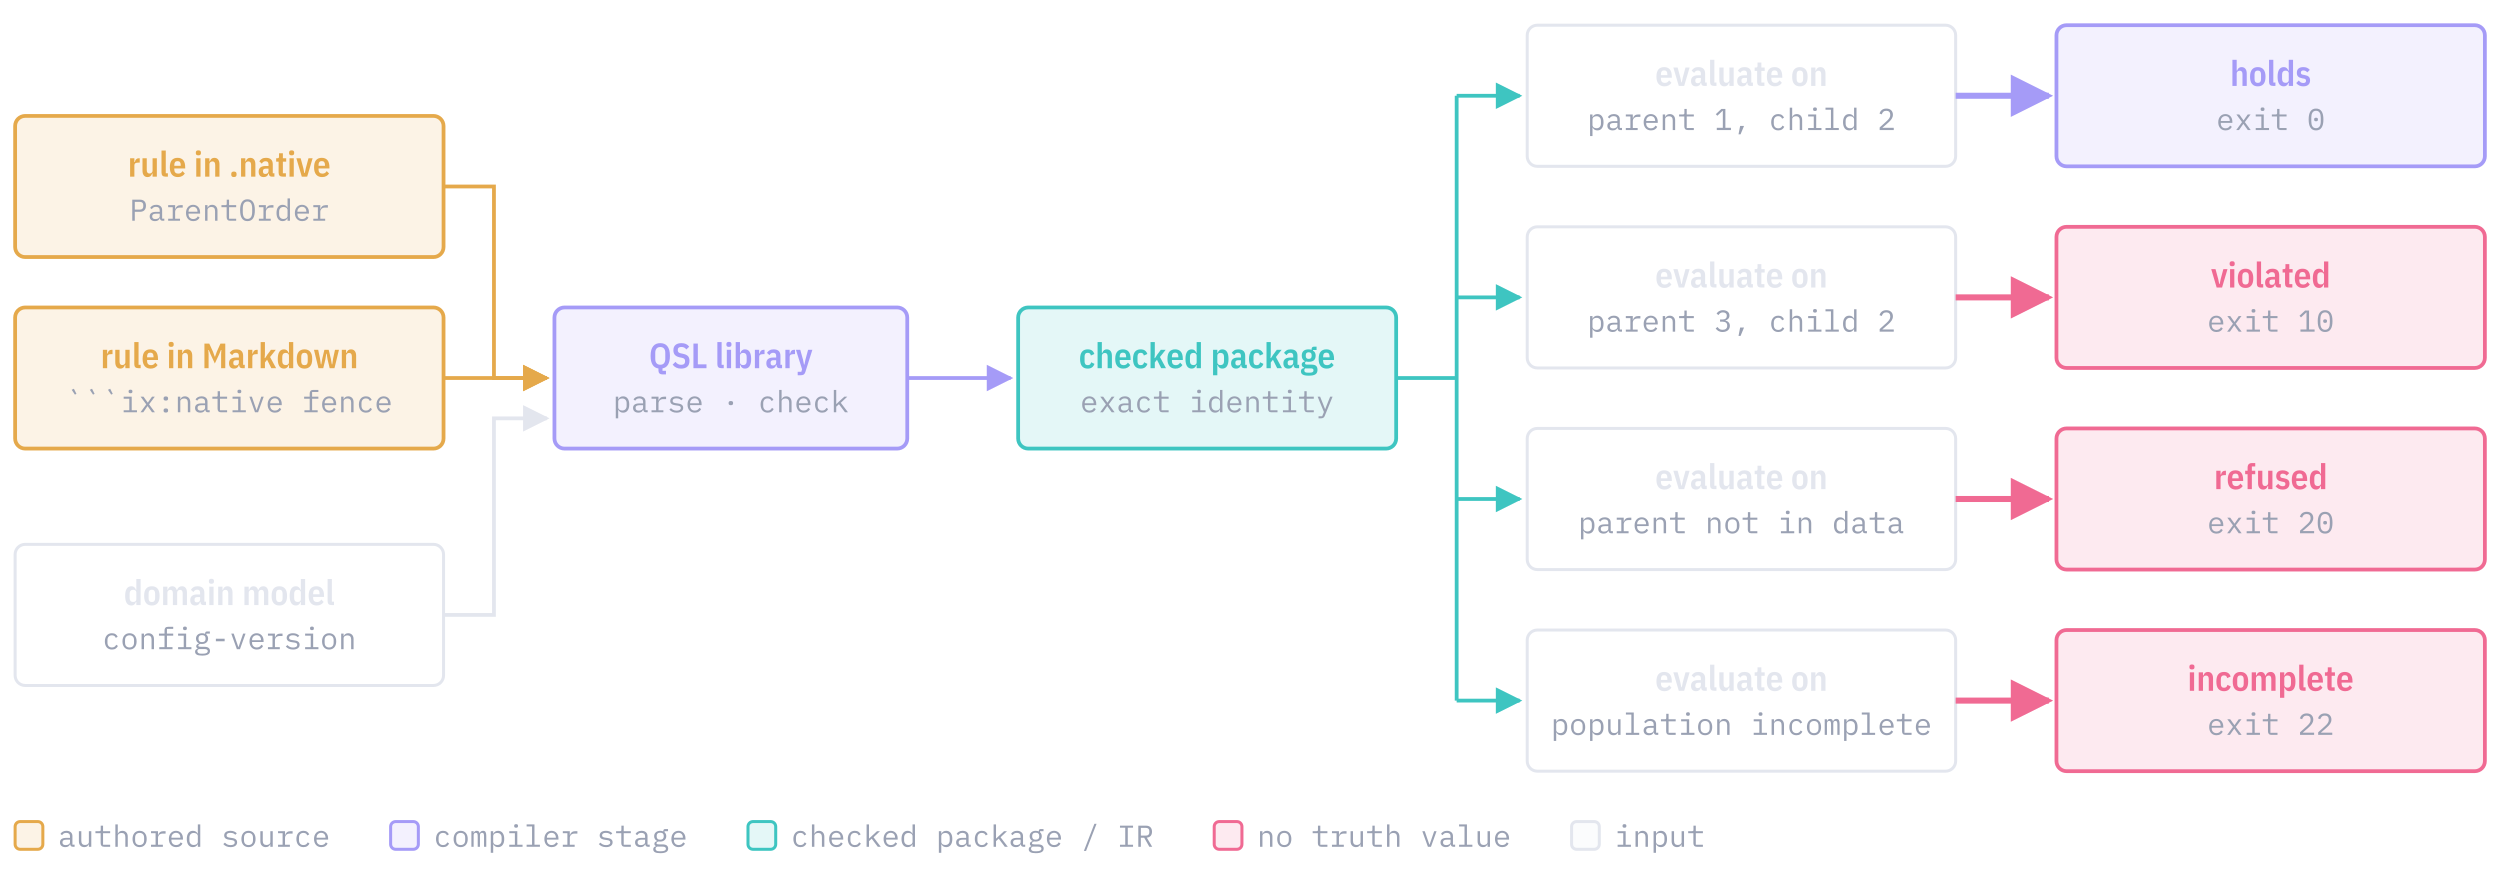
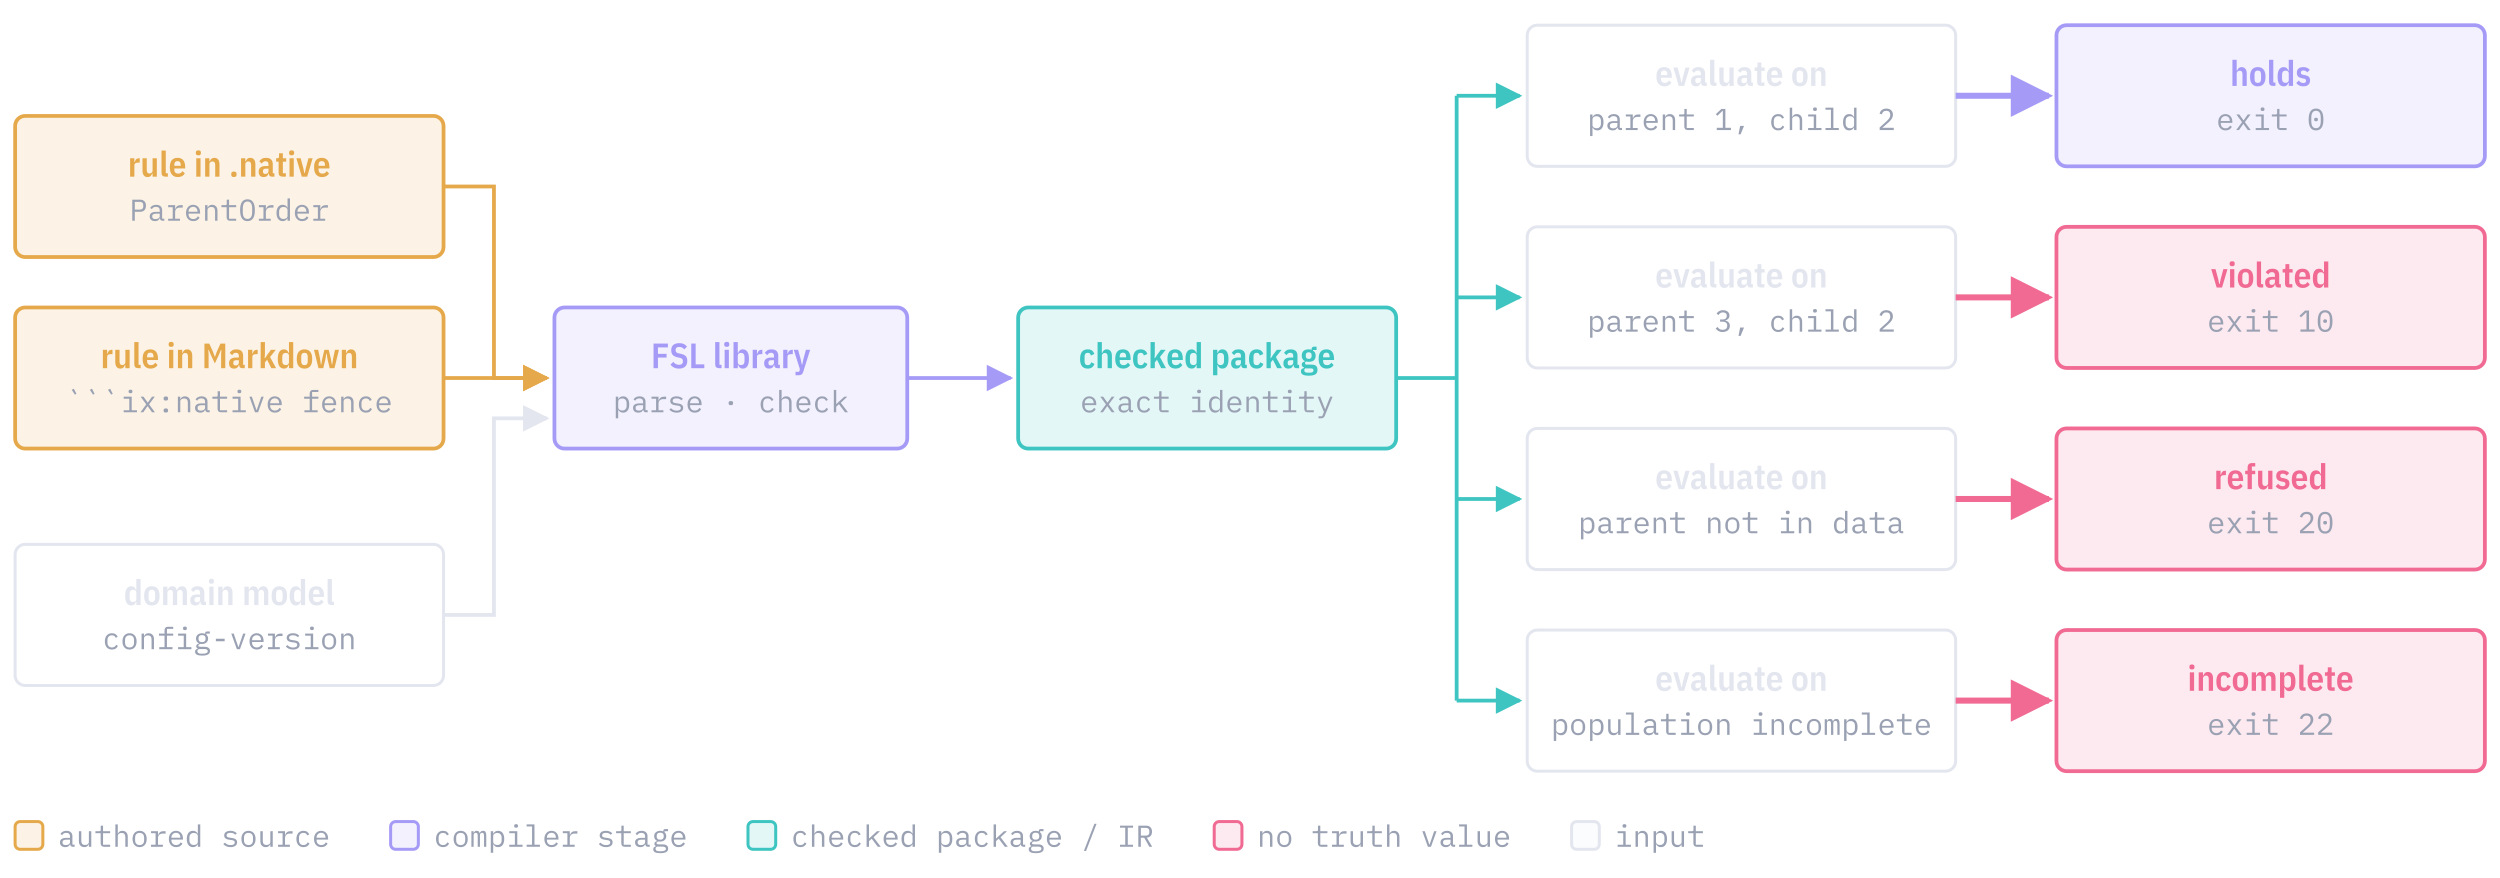
- <svg xmlns="http://www.w3.org/2000/svg" width="992" height="348" viewBox="-6 -6 992 348" role="img" aria-label="A rule written in QSL, either in a .native file or in a fenced block inside a Markdown spec, is compiled against a domain model into a checked package, then evaluated against data. The result is one of: holds, violated, refused, unsupported or incomplete.">
+ <svg xmlns="http://www.w3.org/2000/svg" width="992" height="348" viewBox="-6 -6 992 348" role="img" aria-label="A rule written in FSL, either in a .native file or in a fenced block inside a Markdown spec, is compiled against a domain model into a checked package, then evaluated against data. The result is one of: holds, violated, refused, unsupported or incomplete.">
  <defs>
    <path id="mono_I" d="M84 0V67H258V631H84V698H516V631H342V67H516V0Z" />
    <path id="mono_O" d="M300 -12Q236 -12 190 12Q144 37 114 83Q84 129 70 196Q56 263 56 349Q56 434 70 502Q84 569 114 615Q144 661 190 686Q236 710 300 710Q364 710 410 686Q456 661 486 615Q516 569 530 502Q544 434 544 349Q544 263 530 196Q516 129 486 83Q456 37 410 12Q364 -12 300 -12ZM300 61Q342 61 371 78Q400 94 419 124Q438 154 446 196Q455 239 455 292V406Q455 458 446 501Q438 544 419 574Q400 604 371 620Q342 637 300 637Q258 637 229 620Q200 604 181 574Q162 544 154 501Q145 458 145 406V292Q145 239 154 196Q162 154 181 124Q200 94 229 78Q258 61 300 61Z" />
    <path id="mono_P" d="M90 0V698H344Q441 698 492 645Q543 592 543 497Q543 402 492 349Q441 296 344 296H174V0ZM174 369H342Q395 369 424 396Q454 422 454 471V523Q454 572 424 598Q395 625 342 625H174Z" />
    <path id="mono_R" d="M174 0H90V698H344Q441 698 492 645Q543 592 543 497Q543 412 499 361Q455 310 371 302L549 0H455L285 298H174ZM342 369Q395 369 424 396Q454 422 454 471V523Q454 572 424 598Q395 625 342 625H174V369Z" />
    <path id="mono_a" d="M495 0Q448 0 428 24Q408 48 403 84H398Q381 39 344 14Q306 -12 243 -12Q162 -12 114 30Q66 72 66 145Q66 217 118 256Q171 295 288 295H398V346Q398 403 366 432Q334 460 275 460Q223 460 190 440Q157 419 137 384L83 424Q93 444 110 463Q127 482 152 496Q177 511 209 520Q241 528 280 528Q371 528 424 482Q478 436 478 354V70H550V0ZM257 55Q288 55 314 62Q339 70 358 82Q377 95 388 112Q398 130 398 150V235H288Q216 235 183 215Q150 195 150 157V136Q150 96 178 76Q207 55 257 55Z" />
    <path id="mono_c" d="M318 -12Q262 -12 218 8Q175 27 145 62Q115 97 100 147Q84 197 84 258Q84 319 100 369Q116 419 146 454Q176 490 219 509Q262 528 317 528Q392 528 439 495Q486 462 508 409L444 375Q430 415 398 437Q365 459 317 459Q282 459 254 448Q227 436 208 415Q189 394 180 365Q170 336 170 302V214Q170 180 180 151Q189 122 208 101Q227 80 255 68Q283 57 319 57Q371 57 405 81Q439 105 459 147L516 108Q493 56 444 22Q396 -12 318 -12Z" />
    <path id="mono_colon" d="M300 -9Q259 -9 242 8Q226 25 226 51V69Q226 95 242 112Q259 129 300 129Q341 129 358 112Q374 95 374 69V51Q374 25 358 8Q341 -9 300 -9ZM300 387Q259 387 242 404Q226 421 226 447V465Q226 491 242 508Q259 525 300 525Q341 525 358 508Q374 491 374 465V447Q374 421 358 404Q341 387 300 387Z" />
    <path id="mono_comma" d="M257 136H386L271 -141H204Z" />
    <path id="mono_d" d="M425 84H421Q371 -12 262 -12Q167 -12 114 59Q60 130 60 258Q60 386 114 457Q167 528 262 528Q371 528 421 432H425V740H505V0H425ZM293 59Q320 59 344 66Q368 73 386 86Q404 100 414 120Q425 139 425 165V351Q425 377 414 396Q404 416 386 430Q368 443 344 450Q320 457 293 457Q223 457 184 414Q146 372 146 302V214Q146 144 184 102Q223 59 293 59Z" />
    <path id="mono_e" d="M309 -12Q253 -12 208 7Q164 26 132 62Q101 97 84 146Q67 196 67 257Q67 319 84 369Q102 419 133 454Q164 490 208 509Q251 528 304 528Q356 528 398 509Q441 490 471 456Q501 423 517 377Q533 331 533 276V238H151V214Q151 180 162 151Q173 122 194 101Q214 80 244 68Q273 57 309 57Q361 57 399 81Q437 105 457 147L516 107Q493 55 440 22Q386 -12 309 -12ZM304 462Q271 462 243 450Q215 438 194 417Q174 396 162 368Q151 339 151 305V298H447V309Q447 343 436 371Q426 399 408 420Q389 440 362 451Q336 462 304 462Z" />
    <path id="mono_f" d="M83 68H257V448H73V516H257V622Q257 674 284 707Q312 740 371 740H544V672H337V516H544V448H337V68H521V0H83Z" />
    <path id="mono_g" d="M561 -59Q561 -137 496 -174Q431 -212 301 -212Q176 -212 122 -179Q67 -146 67 -84Q67 -42 89 -19Q111 4 151 15V27Q129 38 117 55Q105 72 105 98Q105 138 132 158Q158 178 198 188V192Q150 213 124 254Q97 295 97 350Q97 389 111 422Q125 455 152 478Q178 502 215 515Q252 528 297 528Q355 528 399 507V516Q399 546 413 566Q427 586 461 586H556V516H440V481Q468 457 483 424Q498 391 498 350Q498 311 484 278Q469 245 443 222Q417 198 380 185Q342 172 297 172Q284 172 272 173Q260 174 248 176Q236 174 223 170Q210 165 199 158Q188 150 181 140Q174 130 174 117Q174 94 197 86Q220 79 257 79H371Q471 79 516 42Q561 4 561 -59ZM486 -63Q486 -32 461 -14Q436 5 374 5H195Q143 -16 143 -65Q143 -99 170 -124Q197 -148 260 -148H338Q408 -148 447 -126Q486 -105 486 -63ZM297 234Q357 234 386 262Q414 290 414 336V365Q414 411 386 438Q357 466 297 466Q237 466 209 438Q181 411 181 365V336Q181 290 209 262Q237 234 297 234Z" />
    <path id="mono_grave" d="M187 744 260 779 345 609 293 585Z" />
    <path id="mono_h" d="M98 740H178V432H182Q190 451 202 468Q214 486 232 499Q249 512 273 520Q297 528 329 528Q410 528 459 476Q508 425 508 331V0H428V317Q428 388 397 422Q366 457 306 457Q282 457 259 451Q236 445 218 433Q200 421 189 402Q178 383 178 358V0H98Z" />
    <path id="mono_hyphen" d="M155 262V346H445V262Z" />
    <path id="mono_i" d="M332 630Q297 630 283 644Q269 659 269 681V697Q269 719 283 734Q297 748 332 748Q367 748 381 734Q395 719 395 697V681Q395 659 381 644Q367 630 332 630ZM106 68H292V448H106V516H372V68H546V0H106Z" />
    <path id="mono_k" d="M105 740H185V273H189L279 358L451 516H549L335 314L574 0H475L274 268L185 187V0H105Z" />
    <path id="mono_l" d="M80 68H260V672H80V740H340V68H520V0H80Z" />
    <path id="mono_m" d="M54 0V516H128V456H132Q144 486 166 507Q188 528 231 528Q276 528 298 506Q320 483 325 447H328Q342 482 368 505Q394 528 440 528Q503 528 524 484Q546 440 546 358V0H472V345Q472 411 458 436Q445 462 409 462Q377 462 357 442Q337 421 337 379V0H263V345Q263 411 250 436Q236 462 201 462Q169 462 148 442Q128 421 128 379V0Z" />
    <path id="mono_n" d="M98 0V516H178V432H182Q190 451 202 468Q214 486 232 499Q249 512 273 520Q297 528 329 528Q410 528 459 476Q508 425 508 331V0H428V317Q428 388 397 422Q366 457 306 457Q282 457 259 451Q236 445 218 433Q200 421 189 402Q178 383 178 358V0Z" />
    <path id="mono_o" d="M300 -12Q246 -12 202 7Q159 26 128 62Q98 97 82 146Q66 196 66 258Q66 319 82 369Q98 419 128 454Q159 490 202 509Q246 528 300 528Q354 528 398 509Q441 490 472 454Q502 419 518 369Q534 319 534 258Q534 196 518 146Q502 97 472 62Q441 26 398 7Q354 -12 300 -12ZM300 57Q367 57 408 97Q449 137 449 221V295Q449 379 408 419Q367 459 300 459Q233 459 192 419Q151 379 151 295V221Q151 137 192 97Q233 57 300 57Z" />
    <path id="mono_one" d="M85 0V73H285V636H278L102 472L53 525L238 698H369V73H553V0Z" />
    <path id="mono_p" d="M95 516H175V432H179Q229 528 338 528Q433 528 486 457Q540 386 540 258Q540 130 486 59Q433 -12 338 -12Q229 -12 179 84H175V-200H95ZM307 59Q377 59 416 102Q454 144 454 214V302Q454 372 416 414Q377 457 307 457Q280 457 256 450Q232 443 214 430Q196 416 186 396Q175 377 175 351V165Q175 139 186 120Q196 100 214 86Q232 73 256 66Q280 59 307 59Z" />
    <path id="mono_periodcentered" d="M300 235Q259 235 242 252Q226 269 226 295V313Q226 339 242 356Q259 373 300 373Q341 373 358 356Q374 339 374 313V295Q374 269 358 252Q341 235 300 235Z" />
    <path id="mono_r" d="M77 68H228V448H77V516H308V386H313Q329 447 374 482Q418 516 487 516H559V436H462Q393 436 350 396Q308 356 308 291V68H469V0H77Z" />
    <path id="mono_s" d="M306 -12Q225 -12 166 16Q108 43 67 89L121 136Q158 97 202 76Q246 55 308 55Q368 55 406 76Q445 98 445 144Q445 164 438 178Q430 191 417 199Q404 207 388 212Q372 216 354 219L273 231Q246 235 214 242Q183 249 157 264Q131 280 114 306Q96 332 96 374Q96 413 112 442Q127 470 155 490Q183 509 221 518Q259 528 304 528Q374 528 426 506Q477 484 514 445L462 396Q453 407 440 418Q426 430 406 440Q387 449 361 455Q335 461 301 461Q240 461 208 440Q175 419 175 379Q175 359 182 346Q190 332 203 324Q216 316 232 312Q249 307 266 304L347 292Q375 288 406 281Q437 274 463 258Q489 243 506 217Q524 191 524 149Q524 72 464 30Q405 -12 306 -12Z" />
    <path id="mono_slash" d="M90 -138 438 760H510L162 -138Z" />
    <path id="mono_t" d="M325 0Q266 0 238 33Q211 66 211 118V448H39V516H167Q193 516 204 526Q214 537 214 563V698H291V516H526V448H291V68H526V0Z" />
    <path id="mono_three" d="M270 402Q343 402 380 434Q416 467 416 518V525Q416 581 380 609Q345 637 288 637Q232 637 198 612Q163 588 141 548L78 596Q91 617 110 638Q129 658 154 674Q180 690 214 700Q247 710 290 710Q335 710 374 698Q413 687 442 664Q471 642 488 609Q504 576 504 534Q504 500 494 473Q483 446 464 426Q446 406 421 392Q396 378 368 371V367Q397 361 424 348Q451 334 472 312Q493 291 506 260Q518 230 518 191Q518 146 500 108Q483 71 452 44Q420 18 376 3Q331 -12 277 -12Q231 -12 196 -2Q160 8 132 25Q105 42 84 63Q64 84 48 107L111 155Q125 134 140 117Q155 100 174 88Q194 75 219 68Q244 61 277 61Q351 61 390 95Q430 129 430 192V200Q430 262 392 296Q353 330 276 330H193V402Z" />
    <path id="mono_two" d="M537 0H71V86L304 296Q355 342 388 390Q421 439 421 493V505Q421 568 388 602Q355 637 290 637Q226 637 192 604Q157 572 140 518L65 546Q75 577 92 606Q110 636 137 659Q164 682 202 696Q241 710 292 710Q344 710 384 695Q425 680 452 653Q480 626 494 589Q509 552 509 508Q509 468 498 433Q486 398 466 366Q445 334 416 304Q388 273 353 243L158 73H537Z" />
    <path id="mono_u" d="M422 84H418Q410 65 398 48Q386 30 368 17Q351 4 327 -4Q303 -12 271 -12Q190 -12 141 40Q92 91 92 185V516H172V199Q172 128 203 94Q234 59 294 59Q318 59 341 65Q364 71 382 83Q400 95 411 114Q422 132 422 158V516H502V0H422Z" />
    <path id="mono_v" d="M249 0 64 516H145L219 300L299 67H303L383 300L457 516H536L351 0Z" />
    <path id="mono_x" d="M61 0 253 262 66 516H162L240 407L302 321H306L366 407L443 516H535L346 263L540 0H444L357 121L298 203H294L237 121L153 0Z" />
    <path id="mono_y" d="M467 516H547L291 -113Q282 -135 271 -152Q260 -168 245 -178Q230 -189 209 -194Q188 -200 159 -200H83V-132H203L261 10L53 516H135L222 300L299 104H303L380 300Z" />
    <path id="mono_zero" d="M300 -12Q236 -12 190 12Q144 37 114 83Q84 129 70 196Q56 263 56 349Q56 434 70 502Q84 569 114 615Q144 661 190 686Q236 710 300 710Q364 710 410 686Q456 661 486 615Q516 569 530 502Q544 434 544 349Q544 263 530 196Q516 129 486 83Q456 37 410 12Q364 -12 300 -12ZM300 61Q342 61 372 78Q402 94 420 124Q439 154 448 196Q457 239 457 292V406Q457 458 448 501Q439 544 420 574Q402 604 372 620Q342 637 300 637Q258 637 228 620Q198 604 180 574Q161 544 152 501Q143 458 143 406V292Q143 239 152 196Q161 154 180 124Q198 94 228 78Q258 61 300 61ZM300 290Q265 290 252 304Q238 318 238 338V360Q238 380 252 394Q265 408 300 408Q335 408 348 394Q362 380 362 360V338Q362 318 348 304Q335 290 300 290Z" />
+     <path id="title_F" d="M73 0V698H481V589H198V407H443V301H198V0Z" />
    <path id="title_L" d="M73 0V698H198V109H443V0Z" />
    <path id="title_M" d="M546 398 554 516H540L494 402L368 133L243 402L197 515H183L191 398V0H73V698H210L314 471L365 328H374L425 471L527 698H664V0H546Z" />
-     <path id="title_Q" d="M482 -176H390Q324 -176 296 -146Q269 -116 269 -59V-8Q218 -1 176 24Q135 48 106 92Q78 135 62 199Q47 263 47 349Q47 445 66 514Q86 582 122 626Q157 669 208 690Q258 710 321 710Q384 710 434 690Q485 669 520 626Q556 582 576 514Q595 445 595 349Q595 265 580 203Q566 141 539 98Q512 54 472 28Q433 3 384 -6V-73H482ZM321 98Q389 98 426 140Q463 183 463 262V436Q463 515 426 558Q389 600 321 600Q253 600 216 558Q179 515 179 436V262Q179 183 216 140Q253 98 321 98Z" />
    <path id="title_S" d="M269 -12Q191 -12 132 16Q72 45 29 101L111 180Q141 139 181 118Q221 96 271 96Q383 96 383 198Q383 240 363 262Q343 284 297 294L236 306Q141 326 96 374Q51 422 51 508Q51 608 110 659Q170 710 280 710Q355 710 408 686Q462 661 500 609L418 532Q392 567 359 584Q326 602 278 602Q225 602 200 581Q175 560 175 513Q175 474 194 453Q214 432 258 422L319 409Q370 398 406 382Q441 366 464 342Q486 318 496 286Q507 253 507 209Q507 101 446 44Q384 -12 269 -12Z" />
    <path id="title_a" d="M406 0Q325 0 321 89H309Q299 41 264 14Q229 -12 177 -12Q105 -12 69 28Q33 68 33 140Q33 222 84 262Q135 302 231 302H312V347Q312 393 292 415Q273 437 228 437Q191 437 166 420Q141 402 122 370L51 434Q80 479 124 506Q169 534 238 534Q433 534 433 350V97H479V0ZM223 77Q260 77 286 98Q312 120 312 158V227H239Q155 227 155 162V140Q155 107 173 92Q191 77 223 77Z" />
    <path id="title_b" d="M66 740H187V436H201Q212 480 246 507Q279 534 324 534Q416 534 460 464Q504 395 504 261Q504 127 460 58Q416 -12 324 -12Q279 -12 246 15Q212 42 201 86H187V0H66ZM278 88Q325 88 351 117Q377 146 377 199V323Q377 376 351 405Q325 434 278 434Q237 434 212 414Q187 393 187 356V166Q187 129 212 108Q237 88 278 88Z" />
    <path id="title_c" d="M251 -12Q145 -12 90 54Q34 120 34 261Q34 402 90 468Q145 534 251 534Q328 534 374 499Q419 464 439 403L340 359Q332 397 312 416Q291 436 251 436Q161 436 161 328V194Q161 86 251 86Q293 86 315 106Q337 126 348 168L442 123Q396 -12 251 -12Z" />
    <path id="title_d" d="M357 86H343Q332 42 298 15Q265 -12 220 -12Q128 -12 84 58Q40 127 40 261Q40 395 84 464Q128 534 220 534Q265 534 298 507Q332 480 343 436H357V740H478V0H357ZM266 88Q307 88 332 108Q357 129 357 166V356Q357 393 332 414Q307 434 266 434Q219 434 193 405Q167 376 167 323V199Q167 146 193 117Q219 88 266 88Z" />
    <path id="title_e" d="M263 -12Q212 -12 170 4Q127 21 97 54Q67 88 50 140Q34 191 34 261Q34 402 90 468Q147 534 252 534Q357 534 414 468Q470 402 470 261V232H161V198Q161 146 190 116Q219 86 270 86Q313 86 342 104Q372 123 393 158L459 89Q430 43 381 16Q332 -12 263 -12ZM252 441Q161 441 161 333V307H343V333Q343 441 252 441Z" />
    <path id="title_f" d="M91 425H22V522H91V603Q91 674 122 707Q154 740 220 740H308V643H212V522H308V425H212V0H91Z" />
    <path id="title_g" d="M493 -46Q493 -87 480 -118Q468 -149 439 -170Q410 -191 362 -202Q314 -212 244 -212Q182 -212 140 -204Q98 -195 72 -179Q46 -163 35 -140Q24 -117 24 -88Q24 -48 46 -25Q68 -2 109 4V23Q77 31 62 53Q46 75 46 107Q46 139 68 160Q90 182 132 190V203Q47 245 47 357Q47 442 95 488Q143 534 244 534Q289 534 326 520V539Q326 610 394 610H467V516H366V496Q403 478 422 442Q441 407 441 357Q441 272 394 226Q346 181 244 181Q203 181 168 189Q154 183 147 170Q140 157 140 141Q140 121 153 111Q166 101 196 101H329Q418 101 456 63Q493 25 493 -46ZM380 -60Q380 -33 362 -19Q344 -5 302 -5H141Q119 -24 119 -61Q119 -93 140 -110Q162 -127 216 -127H275Q332 -127 356 -110Q380 -94 380 -60ZM244 264Q327 264 327 346V369Q327 451 244 451Q161 451 161 369V346Q161 264 244 264Z" />
    <path id="title_h" d="M66 740H187V435H201Q232 534 326 534Q396 534 434 486Q472 439 472 351V0H351V330Q351 432 275 432Q238 432 212 410Q187 389 187 350V0H66Z" />
    <path id="title_i" d="M126 604Q88 604 71 620Q54 637 54 665V685Q54 713 71 730Q88 746 126 746Q164 746 181 730Q198 713 198 685V665Q198 637 181 620Q164 604 126 604ZM66 522H187V0H66Z" />
    <path id="title_k" d="M66 740H187V395L179 287H193L254 383L358 522H495L332 317L504 0H368L248 239L187 163V0H66Z" />
    <path id="title_l" d="M184 0Q121 0 94 28Q66 56 66 116V740H187V97H247V0Z" />
    <path id="title_m" d="M66 0V522H187V435H201Q232 534 324 534Q422 534 451 431H463Q480 484 516 509Q551 534 602 534Q668 534 705 486Q742 439 742 351V0H621V330Q621 432 548 432Q513 432 488 410Q464 389 464 350V0H343V330Q343 384 325 408Q307 432 271 432Q236 432 212 410Q187 389 187 350V0Z" />
    <path id="title_n" d="M66 0V522H187V435H201Q232 534 326 534Q396 534 434 486Q472 439 472 351V0H351V330Q351 432 275 432Q238 432 212 410Q187 389 187 350V0Z" />
    <path id="title_o" d="M253 -12Q149 -12 92 54Q34 120 34 261Q34 402 92 468Q149 534 253 534Q357 534 414 468Q472 402 472 261Q472 120 414 54Q357 -12 253 -12ZM253 86Q345 86 345 194V328Q345 436 253 436Q161 436 161 328V194Q161 86 253 86Z" />
    <path id="title_p" d="M66 522H187V436H201Q212 480 246 507Q279 534 324 534Q416 534 460 464Q504 395 504 261Q504 127 460 58Q416 -12 324 -12Q279 -12 246 15Q212 42 201 86H187V-200H66ZM278 88Q325 88 351 117Q377 146 377 199V323Q377 376 351 405Q325 434 278 434Q237 434 212 414Q187 393 187 356V166Q187 129 212 108Q237 88 278 88Z" />
    <path id="title_period" d="M137 -11Q99 -11 80 6Q62 24 62 55V79Q62 110 80 128Q99 145 137 145Q175 145 194 128Q212 110 212 79V55Q212 24 194 6Q175 -11 137 -11Z" />
    <path id="title_r" d="M66 0V522H187V415H201Q210 467 238 494Q267 522 313 522H339V398H299Q242 398 214 380Q187 362 187 317V0Z" />
    <path id="title_s" d="M224 -12Q159 -12 110 12Q61 35 24 82L98 154Q123 119 154 101Q185 83 226 83Q302 83 302 147Q302 172 290 186Q277 201 247 206L198 215Q116 230 79 266Q42 302 42 371Q42 453 90 494Q138 534 226 534Q287 534 332 514Q376 494 409 455L338 384Q318 409 290 424Q261 439 226 439Q156 439 156 376Q156 350 170 336Q184 323 214 318L264 309Q346 294 382 258Q417 223 417 159Q417 78 367 33Q317 -12 224 -12Z" />
    <path id="title_t" d="M210 0Q147 0 119 28Q91 56 91 117V425H22V522H58Q84 522 94 534Q103 546 103 572V664H212V522H306V425H212V97H298V0Z" />
    <path id="title_u" d="M346 88H332Q302 -12 205 -12Q135 -12 98 36Q60 83 60 172V522H181V192Q181 89 257 89Q294 89 320 111Q346 133 346 172V522H467V0H346Z" />
    <path id="title_v" d="M162 0 8 522H130L205 244L234 103H248L277 244L352 522H469L315 0Z" />
    <path id="title_w" d="M16 522H135L186 278L211 110H223L253 278L311 522H433L492 278L522 110H534L559 278L612 522H724L597 0H461L400 254L377 409H364L340 254L279 0H143Z" />
    <path id="title_y" d="M353 522H474L275 -109Q258 -162 227 -181Q196 -200 140 -200H58V-103H161L182 -29L8 522H131L209 240L237 103H249L277 241Z" />
    <marker id="ah-code" viewBox="0 0 10 10" refX="9" refY="5" markerWidth="7" markerHeight="7" orient="auto-start-reverse">
      <path d="M0,0 L10,5 L0,10 z" fill="#e5a94b" />
    </marker>
    <marker id="ah-evidence" viewBox="0 0 10 10" refX="9" refY="5" markerWidth="7" markerHeight="7" orient="auto-start-reverse">
      <path d="M0,0 L10,5 L0,10 z" fill="#f06a93" />
    </marker>
    <marker id="ah-ink" viewBox="0 0 10 10" refX="9" refY="5" markerWidth="7" markerHeight="7" orient="auto-start-reverse">
      <path d="M0,0 L10,5 L0,10 z" fill="#e3e6ee" />
    </marker>
    <marker id="ah-logic" viewBox="0 0 10 10" refX="9" refY="5" markerWidth="7" markerHeight="7" orient="auto-start-reverse">
      <path d="M0,0 L10,5 L0,10 z" fill="#a59bf7" />
    </marker>
    <marker id="ah-model" viewBox="0 0 10 10" refX="9" refY="5" markerWidth="7" markerHeight="7" orient="auto-start-reverse">
      <path d="M0,0 L10,5 L0,10 z" fill="#3ec5c1" />
    </marker>
  </defs>
  <rect x="0" y="40" width="170" height="56" rx="4" stroke="#e5a94b" stroke-width="1.5" fill="#e5a94b" fill-opacity="0.14" />
  <g fill="#e5a94b" transform="translate(44.7,64.1) scale(0.014,-0.014)">
    <use href="#title_r" x="0" />
    <use href="#title_u" x="357" />
    <use href="#title_l" x="890" />
    <use href="#title_e" x="1158" />
    <use href="#title_i" x="1875" />
    <use href="#title_n" x="2127" />
    <use href="#title_period" x="2871" />
    <use href="#title_n" x="3145" />
    <use href="#title_a" x="3677" />
    <use href="#title_t" x="4184" />
    <use href="#title_i" x="4518" />
    <use href="#title_v" x="4770" />
    <use href="#title_e" x="5246" />
  </g>
  <g fill="#9aa1b3" transform="translate(45.4,81.6) scale(0.012,-0.012)">
    <use href="#mono_P" x="0" />
    <use href="#mono_a" x="600" />
    <use href="#mono_r" x="1200" />
    <use href="#mono_e" x="1800" />
    <use href="#mono_n" x="2400" />
    <use href="#mono_t" x="3000" />
    <use href="#mono_O" x="3600" />
    <use href="#mono_r" x="4200" />
    <use href="#mono_d" x="4800" />
    <use href="#mono_e" x="5400" />
    <use href="#mono_r" x="6000" />
  </g>
  <rect x="0" y="116" width="170" height="56" rx="4" stroke="#e5a94b" stroke-width="1.5" fill="#e5a94b" fill-opacity="0.14" />
  <g fill="#e5a94b" transform="translate(33.9,140.1) scale(0.014,-0.014)">
    <use href="#title_r" x="0" />
    <use href="#title_u" x="357" />
    <use href="#title_l" x="890" />
    <use href="#title_e" x="1158" />
    <use href="#title_i" x="1875" />
    <use href="#title_n" x="2127" />
    <use href="#title_M" x="2871" />
    <use href="#title_a" x="3608" />
    <use href="#title_r" x="4115" />
    <use href="#title_k" x="4472" />
    <use href="#title_d" x="4983" />
    <use href="#title_o" x="5527" />
    <use href="#title_w" x="6033" />
    <use href="#title_n" x="6772" />
  </g>
  <g fill="#9aa1b3" transform="translate(20.2,157.6) scale(0.012,-0.012)">
    <use href="#mono_grave" x="0" />
    <use href="#mono_grave" x="600" />
    <use href="#mono_grave" x="1200" />
    <use href="#mono_i" x="1800" />
    <use href="#mono_x" x="2400" />
    <use href="#mono_colon" x="3000" />
    <use href="#mono_n" x="3600" />
    <use href="#mono_a" x="4200" />
    <use href="#mono_t" x="4800" />
    <use href="#mono_i" x="5400" />
    <use href="#mono_v" x="6000" />
    <use href="#mono_e" x="6600" />
    <use href="#mono_f" x="7800" />
    <use href="#mono_e" x="8400" />
    <use href="#mono_n" x="9000" />
    <use href="#mono_c" x="9600" />
    <use href="#mono_e" x="10200" />
  </g>
  <rect x="0" y="210" width="170" height="56" rx="4" stroke="#e3e6ee" stroke-width="1.2" fill="none" />
  <g fill="#e3e6ee" transform="translate(43.1,234.1) scale(0.014,-0.014)">
    <use href="#title_d" x="0" />
    <use href="#title_o" x="544" />
    <use href="#title_m" x="1050" />
    <use href="#title_a" x="1852" />
    <use href="#title_i" x="2359" />
    <use href="#title_n" x="2611" />
    <use href="#title_m" x="3355" />
    <use href="#title_o" x="4157" />
    <use href="#title_d" x="4663" />
    <use href="#title_e" x="5207" />
    <use href="#title_l" x="5712" />
  </g>
  <g fill="#9aa1b3" transform="translate(34.6,251.6) scale(0.012,-0.012)">
    <use href="#mono_c" x="0" />
    <use href="#mono_o" x="600" />
    <use href="#mono_n" x="1200" />
    <use href="#mono_f" x="1800" />
    <use href="#mono_i" x="2400" />
    <use href="#mono_g" x="3000" />
    <use href="#mono_hyphen" x="3600" />
    <use href="#mono_v" x="4200" />
    <use href="#mono_e" x="4800" />
    <use href="#mono_r" x="5400" />
    <use href="#mono_s" x="6000" />
    <use href="#mono_i" x="6600" />
    <use href="#mono_o" x="7200" />
    <use href="#mono_n" x="7800" />
  </g>
  <rect x="214" y="116" width="140" height="56" rx="4" stroke="#a59bf7" stroke-width="1.5" fill="#a59bf7" fill-opacity="0.14" />
-   <g fill="#a59bf7" transform="translate(251.5,140.1) scale(0.014,-0.014)">
-     <use href="#title_Q" x="0" />
-     <use href="#title_S" x="642" />
-     <use href="#title_L" x="1188" />
-     <use href="#title_l" x="1873" />
-     <use href="#title_i" x="2141" />
-     <use href="#title_b" x="2393" />
-     <use href="#title_r" x="2937" />
-     <use href="#title_a" x="3294" />
-     <use href="#title_r" x="3801" />
-     <use href="#title_y" x="4158" />
+   <g fill="#a59bf7" transform="translate(252.3,140.1) scale(0.014,-0.014)">
+     <use href="#title_F" x="0" />
+     <use href="#title_S" x="523" />
+     <use href="#title_L" x="1069" />
+     <use href="#title_l" x="1754" />
+     <use href="#title_i" x="2022" />
+     <use href="#title_b" x="2274" />
+     <use href="#title_r" x="2818" />
+     <use href="#title_a" x="3175" />
+     <use href="#title_r" x="3682" />
+     <use href="#title_y" x="4039" />
  </g>
  <g fill="#9aa1b3" transform="translate(237.2,157.6) scale(0.012,-0.012)">
    <use href="#mono_p" x="0" />
    <use href="#mono_a" x="600" />
    <use href="#mono_r" x="1200" />
    <use href="#mono_s" x="1800" />
    <use href="#mono_e" x="2400" />
    <use href="#mono_periodcentered" x="3600" />
    <use href="#mono_c" x="4800" />
    <use href="#mono_h" x="5400" />
    <use href="#mono_e" x="6000" />
    <use href="#mono_c" x="6600" />
    <use href="#mono_k" x="7200" />
  </g>
  <rect x="398" y="116" width="150" height="56" rx="4" stroke="#3ec5c1" stroke-width="1.5" fill="#3ec5c1" fill-opacity="0.14" />
  <g fill="#3ec5c1" transform="translate(422.1,140.1) scale(0.014,-0.014)">
    <use href="#title_c" x="0" />
    <use href="#title_h" x="464" />
    <use href="#title_e" x="996" />
    <use href="#title_c" x="1501" />
    <use href="#title_k" x="1965" />
    <use href="#title_e" x="2476" />
    <use href="#title_d" x="2981" />
    <use href="#title_p" x="3737" />
    <use href="#title_a" x="4281" />
    <use href="#title_c" x="4788" />
    <use href="#title_k" x="5252" />
    <use href="#title_a" x="5763" />
    <use href="#title_g" x="6270" />
    <use href="#title_e" x="6762" />
  </g>
  <g fill="#9aa1b3" transform="translate(422.6,157.6) scale(0.012,-0.012)">
    <use href="#mono_e" x="0" />
    <use href="#mono_x" x="600" />
    <use href="#mono_a" x="1200" />
    <use href="#mono_c" x="1800" />
    <use href="#mono_t" x="2400" />
    <use href="#mono_i" x="3600" />
    <use href="#mono_d" x="4200" />
    <use href="#mono_e" x="4800" />
    <use href="#mono_n" x="5400" />
    <use href="#mono_t" x="6000" />
    <use href="#mono_i" x="6600" />
    <use href="#mono_t" x="7200" />
    <use href="#mono_y" x="7800" />
  </g>
  <path d="M170,68 L190,68 L190,144 L211,144" fill="none" stroke="#e5a94b" stroke-width="1.5" marker-end="url(#ah-code)" />
  <path d="M170,144 L211,144" fill="none" stroke="#e5a94b" stroke-width="1.5" marker-end="url(#ah-code)" />
  <path d="M170,238 L190,238 L190,160 L211,160" fill="none" stroke="#e3e6ee" stroke-width="1.5" marker-end="url(#ah-ink)" />
  <path d="M354,144 L395,144" fill="none" stroke="#a59bf7" stroke-width="1.5" marker-end="url(#ah-logic)" />
  <path d="M548,144 L572,144" fill="none" stroke="#3ec5c1" stroke-width="1.5" />
  <path d="M572,32 L572,272" fill="none" stroke="#3ec5c1" stroke-width="1.5" />
  <path d="M572,32 L597,32" fill="none" stroke="#3ec5c1" stroke-width="1.5" marker-end="url(#ah-model)" />
  <rect x="600" y="4" width="170" height="56" rx="4" stroke="#e3e6ee" stroke-width="1.2" fill="none" />
  <g fill="#e3e6ee" transform="translate(650.8,28.1) scale(0.014,-0.014)">
    <use href="#title_e" x="0" />
    <use href="#title_v" x="505" />
    <use href="#title_a" x="981" />
    <use href="#title_l" x="1488" />
    <use href="#title_u" x="1756" />
    <use href="#title_a" x="2289" />
    <use href="#title_t" x="2796" />
    <use href="#title_e" x="3130" />
    <use href="#title_o" x="3847" />
    <use href="#title_n" x="4353" />
  </g>
  <g fill="#9aa1b3" transform="translate(623.8,45.6) scale(0.012,-0.012)">
    <use href="#mono_p" x="0" />
    <use href="#mono_a" x="600" />
    <use href="#mono_r" x="1200" />
    <use href="#mono_e" x="1800" />
    <use href="#mono_n" x="2400" />
    <use href="#mono_t" x="3000" />
    <use href="#mono_one" x="4200" />
    <use href="#mono_comma" x="4800" />
    <use href="#mono_c" x="6000" />
    <use href="#mono_h" x="6600" />
    <use href="#mono_i" x="7200" />
    <use href="#mono_l" x="7800" />
    <use href="#mono_d" x="8400" />
    <use href="#mono_two" x="9600" />
  </g>
  <path d="M770,32 L807,32" fill="none" stroke="#a59bf7" stroke-width="2.4" marker-end="url(#ah-logic)" />
  <rect x="810" y="4" width="170" height="56" rx="4" stroke="#a59bf7" stroke-width="1.5" fill="#a59bf7" fill-opacity="0.14" />
  <g fill="#a59bf7" transform="translate(878.9,28.1) scale(0.014,-0.014)">
    <use href="#title_h" x="0" />
    <use href="#title_o" x="532" />
    <use href="#title_l" x="1038" />
    <use href="#title_d" x="1306" />
    <use href="#title_s" x="1850" />
  </g>
  <g fill="#9aa1b3" transform="translate(873.4,45.6) scale(0.012,-0.012)">
    <use href="#mono_e" x="0" />
    <use href="#mono_x" x="600" />
    <use href="#mono_i" x="1200" />
    <use href="#mono_t" x="1800" />
    <use href="#mono_zero" x="3000" />
  </g>
  <path d="M572,112 L597,112" fill="none" stroke="#3ec5c1" stroke-width="1.5" marker-end="url(#ah-model)" />
  <rect x="600" y="84" width="170" height="56" rx="4" stroke="#e3e6ee" stroke-width="1.2" fill="none" />
  <g fill="#e3e6ee" transform="translate(650.8,108.1) scale(0.014,-0.014)">
    <use href="#title_e" x="0" />
    <use href="#title_v" x="505" />
    <use href="#title_a" x="981" />
    <use href="#title_l" x="1488" />
    <use href="#title_u" x="1756" />
    <use href="#title_a" x="2289" />
    <use href="#title_t" x="2796" />
    <use href="#title_e" x="3130" />
    <use href="#title_o" x="3847" />
    <use href="#title_n" x="4353" />
  </g>
  <g fill="#9aa1b3" transform="translate(623.8,125.6) scale(0.012,-0.012)">
    <use href="#mono_p" x="0" />
    <use href="#mono_a" x="600" />
    <use href="#mono_r" x="1200" />
    <use href="#mono_e" x="1800" />
    <use href="#mono_n" x="2400" />
    <use href="#mono_t" x="3000" />
    <use href="#mono_three" x="4200" />
    <use href="#mono_comma" x="4800" />
    <use href="#mono_c" x="6000" />
    <use href="#mono_h" x="6600" />
    <use href="#mono_i" x="7200" />
    <use href="#mono_l" x="7800" />
    <use href="#mono_d" x="8400" />
    <use href="#mono_two" x="9600" />
  </g>
  <path d="M770,112 L807,112" fill="none" stroke="#f06a93" stroke-width="2.4" marker-end="url(#ah-evidence)" />
  <rect x="810" y="84" width="170" height="56" rx="4" stroke="#f06a93" stroke-width="1.5" fill="#f06a93" fill-opacity="0.14" />
  <g fill="#f06a93" transform="translate(871.3,108.1) scale(0.014,-0.014)">
    <use href="#title_v" x="0" />
    <use href="#title_i" x="476" />
    <use href="#title_o" x="728" />
    <use href="#title_l" x="1234" />
    <use href="#title_a" x="1502" />
    <use href="#title_t" x="2009" />
    <use href="#title_e" x="2343" />
    <use href="#title_d" x="2848" />
  </g>
  <g fill="#9aa1b3" transform="translate(869.8,125.6) scale(0.012,-0.012)">
    <use href="#mono_e" x="0" />
    <use href="#mono_x" x="600" />
    <use href="#mono_i" x="1200" />
    <use href="#mono_t" x="1800" />
    <use href="#mono_one" x="3000" />
    <use href="#mono_zero" x="3600" />
  </g>
  <path d="M572,192 L597,192" fill="none" stroke="#3ec5c1" stroke-width="1.5" marker-end="url(#ah-model)" />
  <rect x="600" y="164" width="170" height="56" rx="4" stroke="#e3e6ee" stroke-width="1.2" fill="none" />
  <g fill="#e3e6ee" transform="translate(650.8,188.1) scale(0.014,-0.014)">
    <use href="#title_e" x="0" />
    <use href="#title_v" x="505" />
    <use href="#title_a" x="981" />
    <use href="#title_l" x="1488" />
    <use href="#title_u" x="1756" />
    <use href="#title_a" x="2289" />
    <use href="#title_t" x="2796" />
    <use href="#title_e" x="3130" />
    <use href="#title_o" x="3847" />
    <use href="#title_n" x="4353" />
  </g>
  <g fill="#9aa1b3" transform="translate(620.2,205.6) scale(0.012,-0.012)">
    <use href="#mono_p" x="0" />
    <use href="#mono_a" x="600" />
    <use href="#mono_r" x="1200" />
    <use href="#mono_e" x="1800" />
    <use href="#mono_n" x="2400" />
    <use href="#mono_t" x="3000" />
    <use href="#mono_n" x="4200" />
    <use href="#mono_o" x="4800" />
    <use href="#mono_t" x="5400" />
    <use href="#mono_i" x="6600" />
    <use href="#mono_n" x="7200" />
    <use href="#mono_d" x="8400" />
    <use href="#mono_a" x="9000" />
    <use href="#mono_t" x="9600" />
    <use href="#mono_a" x="10200" />
  </g>
  <path d="M770,192 L807,192" fill="none" stroke="#f06a93" stroke-width="2.4" marker-end="url(#ah-evidence)" />
  <rect x="810" y="164" width="170" height="56" rx="4" stroke="#f06a93" stroke-width="1.5" fill="#f06a93" fill-opacity="0.14" />
  <g fill="#f06a93" transform="translate(872.5,188.1) scale(0.014,-0.014)">
    <use href="#title_r" x="0" />
    <use href="#title_e" x="357" />
    <use href="#title_f" x="862" />
    <use href="#title_u" x="1190" />
    <use href="#title_s" x="1723" />
    <use href="#title_e" x="2172" />
    <use href="#title_d" x="2677" />
  </g>
  <g fill="#9aa1b3" transform="translate(869.8,205.6) scale(0.012,-0.012)">
    <use href="#mono_e" x="0" />
    <use href="#mono_x" x="600" />
    <use href="#mono_i" x="1200" />
    <use href="#mono_t" x="1800" />
    <use href="#mono_two" x="3000" />
    <use href="#mono_zero" x="3600" />
  </g>
  <path d="M572,272 L597,272" fill="none" stroke="#3ec5c1" stroke-width="1.5" marker-end="url(#ah-model)" />
  <rect x="600" y="244" width="170" height="56" rx="4" stroke="#e3e6ee" stroke-width="1.2" fill="none" />
  <g fill="#e3e6ee" transform="translate(650.8,268.1) scale(0.014,-0.014)">
    <use href="#title_e" x="0" />
    <use href="#title_v" x="505" />
    <use href="#title_a" x="981" />
    <use href="#title_l" x="1488" />
    <use href="#title_u" x="1756" />
    <use href="#title_a" x="2289" />
    <use href="#title_t" x="2796" />
    <use href="#title_e" x="3130" />
    <use href="#title_o" x="3847" />
    <use href="#title_n" x="4353" />
  </g>
  <g fill="#9aa1b3" transform="translate(609.4,285.6) scale(0.012,-0.012)">
    <use href="#mono_p" x="0" />
    <use href="#mono_o" x="600" />
    <use href="#mono_p" x="1200" />
    <use href="#mono_u" x="1800" />
    <use href="#mono_l" x="2400" />
    <use href="#mono_a" x="3000" />
    <use href="#mono_t" x="3600" />
    <use href="#mono_i" x="4200" />
    <use href="#mono_o" x="4800" />
    <use href="#mono_n" x="5400" />
    <use href="#mono_i" x="6600" />
    <use href="#mono_n" x="7200" />
    <use href="#mono_c" x="7800" />
    <use href="#mono_o" x="8400" />
    <use href="#mono_m" x="9000" />
    <use href="#mono_p" x="9600" />
    <use href="#mono_l" x="10200" />
    <use href="#mono_e" x="10800" />
    <use href="#mono_t" x="11400" />
    <use href="#mono_e" x="12000" />
  </g>
  <path d="M770,272 L807,272" fill="none" stroke="#f06a93" stroke-width="2.4" marker-end="url(#ah-evidence)" />
  <rect x="810" y="244" width="170" height="56" rx="4" stroke="#f06a93" stroke-width="1.5" fill="#f06a93" fill-opacity="0.14" />
  <g fill="#f06a93" transform="translate(862,268.1) scale(0.014,-0.014)">
    <use href="#title_i" x="0" />
    <use href="#title_n" x="252" />
    <use href="#title_c" x="784" />
    <use href="#title_o" x="1248" />
    <use href="#title_m" x="1754" />
    <use href="#title_p" x="2556" />
    <use href="#title_l" x="3100" />
    <use href="#title_e" x="3368" />
    <use href="#title_t" x="3873" />
    <use href="#title_e" x="4207" />
  </g>
  <g fill="#9aa1b3" transform="translate(869.8,285.6) scale(0.012,-0.012)">
    <use href="#mono_e" x="0" />
    <use href="#mono_x" x="600" />
    <use href="#mono_i" x="1200" />
    <use href="#mono_t" x="1800" />
    <use href="#mono_two" x="3000" />
    <use href="#mono_two" x="3600" />
  </g>
  <rect x="0" y="320" width="11" height="11" rx="2" stroke="#e5a94b" stroke-width="1.2" fill="#e5a94b" fill-opacity="0.14" />
  <g fill="#9aa1b3" transform="translate(17,330) scale(0.012,-0.012)">
    <use href="#mono_a" x="0" />
    <use href="#mono_u" x="600" />
    <use href="#mono_t" x="1200" />
    <use href="#mono_h" x="1800" />
    <use href="#mono_o" x="2400" />
    <use href="#mono_r" x="3000" />
    <use href="#mono_e" x="3600" />
    <use href="#mono_d" x="4200" />
    <use href="#mono_s" x="5400" />
    <use href="#mono_o" x="6000" />
    <use href="#mono_u" x="6600" />
    <use href="#mono_r" x="7200" />
    <use href="#mono_c" x="7800" />
    <use href="#mono_e" x="8400" />
  </g>
  <rect x="149" y="320" width="11" height="11" rx="2" stroke="#a59bf7" stroke-width="1.2" fill="#a59bf7" fill-opacity="0.14" />
  <g fill="#9aa1b3" transform="translate(166,330) scale(0.012,-0.012)">
    <use href="#mono_c" x="0" />
    <use href="#mono_o" x="600" />
    <use href="#mono_m" x="1200" />
    <use href="#mono_p" x="1800" />
    <use href="#mono_i" x="2400" />
    <use href="#mono_l" x="3000" />
    <use href="#mono_e" x="3600" />
    <use href="#mono_r" x="4200" />
    <use href="#mono_s" x="5400" />
    <use href="#mono_t" x="6000" />
    <use href="#mono_a" x="6600" />
    <use href="#mono_g" x="7200" />
    <use href="#mono_e" x="7800" />
  </g>
  <rect x="290.8" y="320" width="11" height="11" rx="2" stroke="#3ec5c1" stroke-width="1.2" fill="#3ec5c1" fill-opacity="0.14" />
  <g fill="#9aa1b3" transform="translate(307.8,330) scale(0.012,-0.012)">
    <use href="#mono_c" x="0" />
    <use href="#mono_h" x="600" />
    <use href="#mono_e" x="1200" />
    <use href="#mono_c" x="1800" />
    <use href="#mono_k" x="2400" />
    <use href="#mono_e" x="3000" />
    <use href="#mono_d" x="3600" />
    <use href="#mono_p" x="4800" />
    <use href="#mono_a" x="5400" />
    <use href="#mono_c" x="6000" />
    <use href="#mono_k" x="6600" />
    <use href="#mono_a" x="7200" />
    <use href="#mono_g" x="7800" />
    <use href="#mono_e" x="8400" />
    <use href="#mono_slash" x="9600" />
    <use href="#mono_I" x="10800" />
    <use href="#mono_R" x="11400" />
  </g>
  <rect x="475.8" y="320" width="11" height="11" rx="2" stroke="#f06a93" stroke-width="1.2" fill="#f06a93" fill-opacity="0.14" />
  <g fill="#9aa1b3" transform="translate(492.8,330) scale(0.012,-0.012)">
    <use href="#mono_n" x="0" />
    <use href="#mono_o" x="600" />
    <use href="#mono_t" x="1800" />
    <use href="#mono_r" x="2400" />
    <use href="#mono_u" x="3000" />
    <use href="#mono_t" x="3600" />
    <use href="#mono_h" x="4200" />
    <use href="#mono_v" x="5400" />
    <use href="#mono_a" x="6000" />
    <use href="#mono_l" x="6600" />
    <use href="#mono_u" x="7200" />
    <use href="#mono_e" x="7800" />
  </g>
  <rect x="617.6" y="320" width="11" height="11" rx="2" stroke="#e3e6ee" stroke-width="1.2" fill="#e3e6ee" fill-opacity="0.14" />
  <g fill="#9aa1b3" transform="translate(634.6,330) scale(0.012,-0.012)">
    <use href="#mono_i" x="0" />
    <use href="#mono_n" x="600" />
    <use href="#mono_p" x="1200" />
    <use href="#mono_u" x="1800" />
    <use href="#mono_t" x="2400" />
  </g>
</svg>
